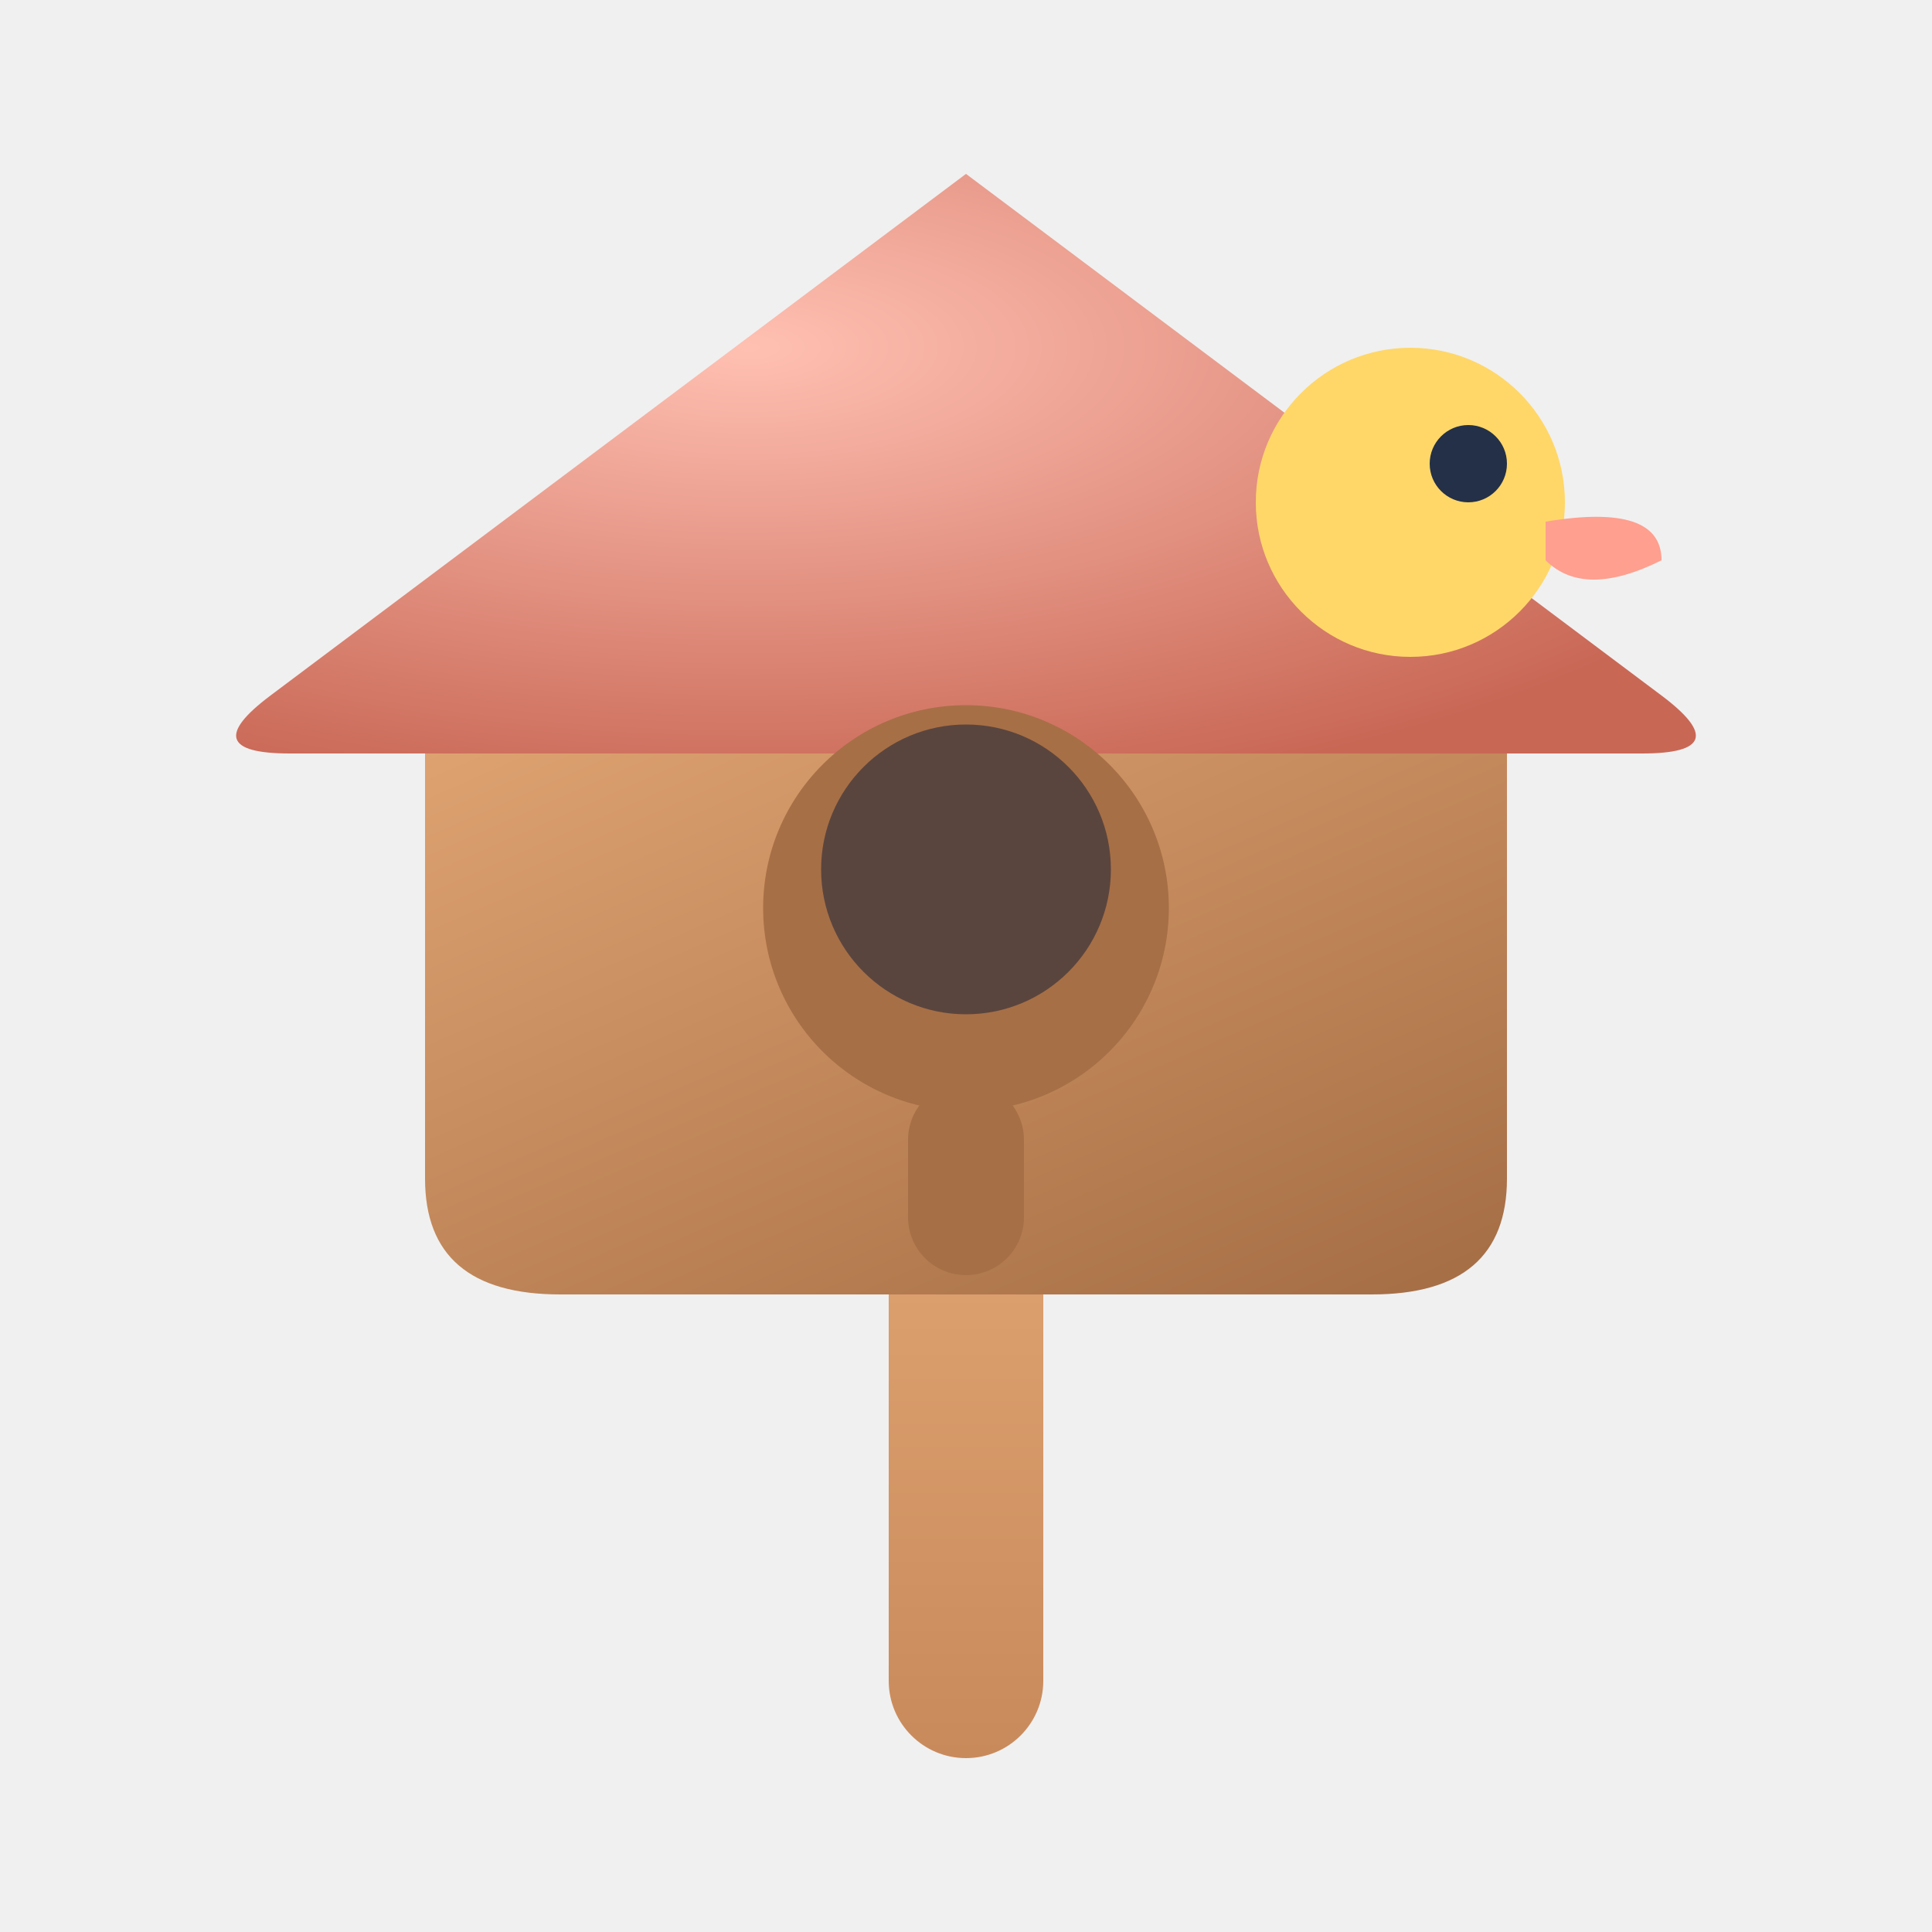
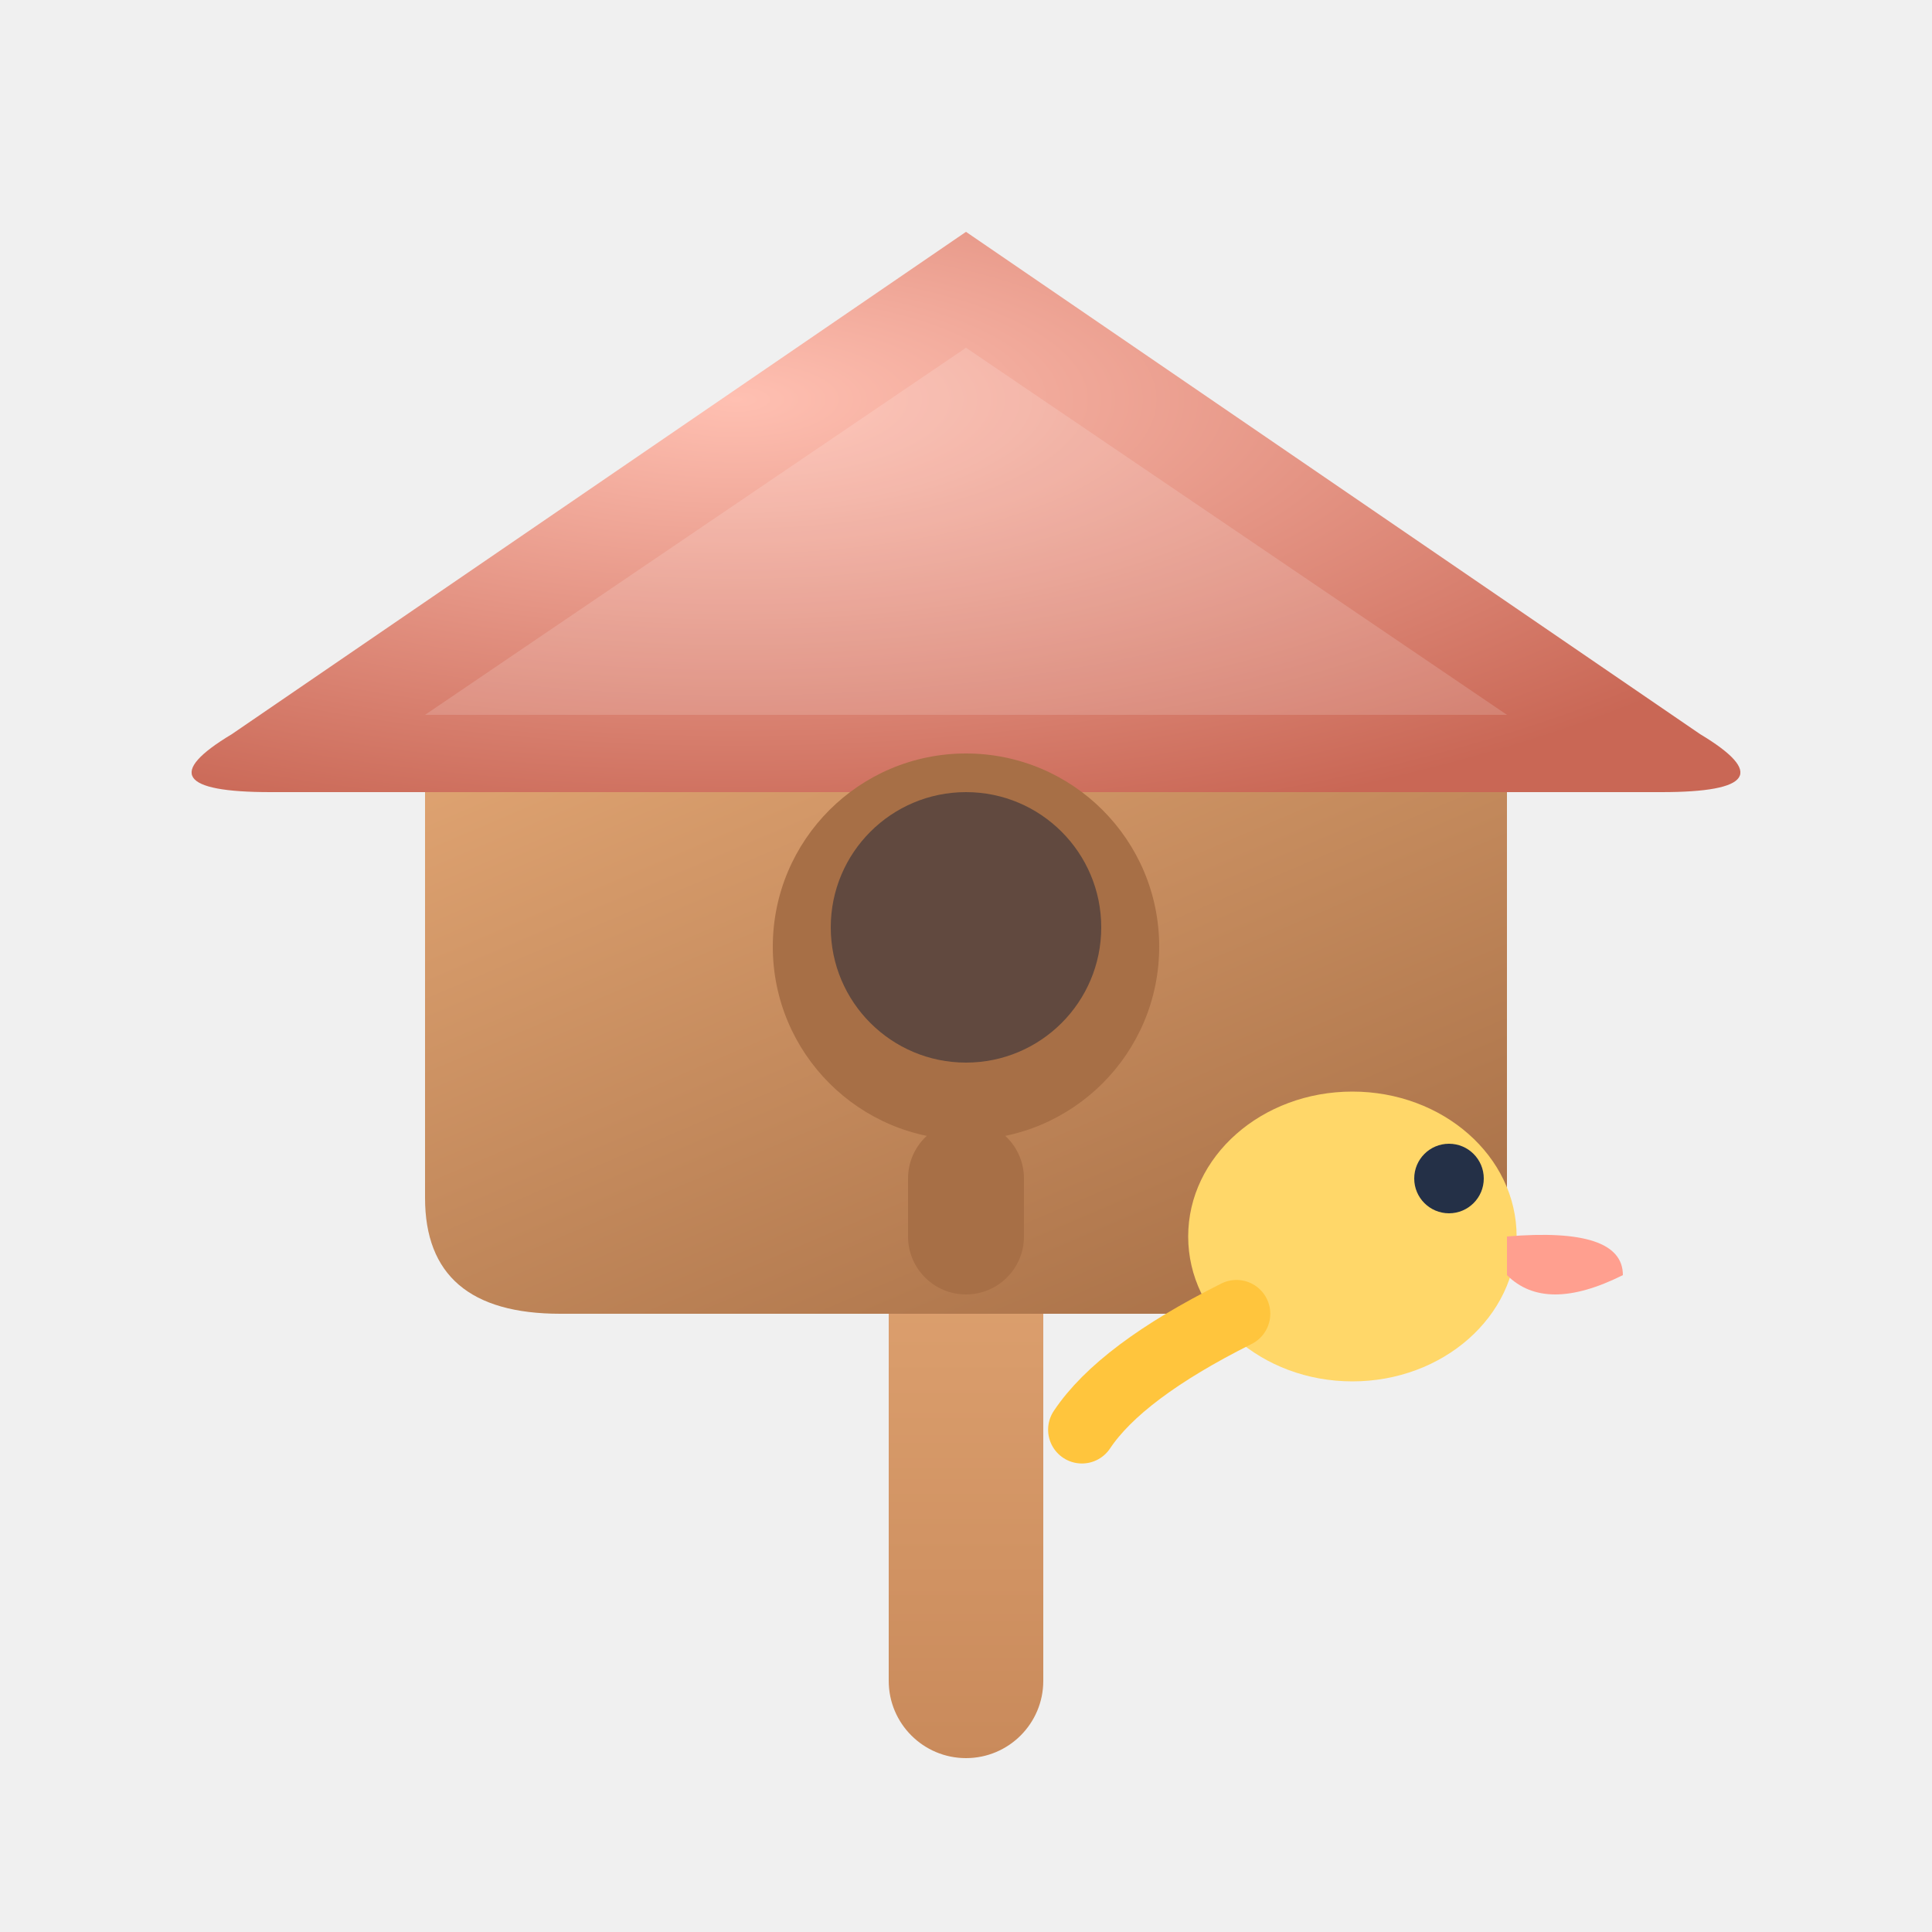
<svg xmlns="http://www.w3.org/2000/svg" viewBox="0 0 200 200" width="200" height="200">
  <defs>
    <radialGradient id="peachBall" cx="0.35" cy="0.3" r="0.8">
      <stop offset="0" stop-color="#FFC0B2" />
      <stop offset="1" stop-color="#C96755" />
    </radialGradient>
    <linearGradient id="woodGrad" x1="0.2" y1="0" x2="0.9" y2="1">
      <stop offset="0" stop-color="#E0A472" />
      <stop offset="1" stop-color="#A76F46" />
    </linearGradient>
    <linearGradient id="woodGradV" x1="0" y1="0" x2="0" y2="1">
      <stop offset="0" stop-color="#E0A472" />
      <stop offset="1" stop-color="#C98A5B" />
    </linearGradient>
  </defs>
  <g id="item-birdhouse">
-     <rect x="92" y="120" width="16" height="62" rx="8" fill="url(#woodGradV)" />
-     <path d="M 44 76 q 0 -12 14 -12 h 84 q 14 0 14 12 v 46 q 0 12 -14 12 h -84 q -14 0 -14 -12 Z" fill="url(#woodGrad)" />
-     <path d="M 100 18 L 172 72 q 8 6 -2 6 H 30 q -10 0 -2 -6 Z" fill="url(#peachBall)" />
-     <circle cx="100" cy="94" r="21" fill="#A76F46" />
-     <circle cx="100" cy="90" r="15" fill="#1B2337" opacity="0.55" />
-     <rect x="94" y="112" width="12" height="20" rx="6" fill="#A76F46" />
-     <circle cx="146" cy="52" r="16" fill="#FFD769" />
-     <circle cx="152" cy="48" r="4" fill="#243047" />
-     <path d="M 160 54 q 12 -2 12 4 q -8 4 -12 0 Z" fill="#FF9F8F" />
+     <rect x="92" y="122" width="16" height="60" rx="8" fill="url(#woodGradV)" />
+     <path d="M 44 80 q 0 -12 14 -12 h 84 q 14 0 14 12 v 44 q 0 12 -14 12 h -84 q -14 0 -14 -12 Z" fill="url(#woodGrad)" />
+     <path d="M 100 24 L 176 76 q 10 6 -4 6 H 28 q -14 0 -4 -6 Z" fill="url(#peachBall)" />
+     <path d="M 100 36 L 156 74 H 44 Z" fill="#FFFFFF" opacity="0.15" />
+     <circle cx="100" cy="98" r="20" fill="#A76F46" />
+     <circle cx="100" cy="96" r="14" fill="#1B2337" opacity="0.5" />
+     <rect x="94" y="116" width="12" height="18" rx="6" fill="#A76F46" />
+     <ellipse cx="140" cy="128" rx="17" ry="15" fill="#FFD769" />
+     <circle cx="150" cy="122" r="3.6" fill="#243047" />
+     <path d="M 156 128 q 12 -1 12 4 q -8 4 -12 0 Z" fill="#FF9F8F" />
+     <path d="M 128 136 q -12 6 -16 12" stroke="#FFC53D" stroke-width="7" stroke-linecap="round" fill="none" />
  </g>
</svg>
